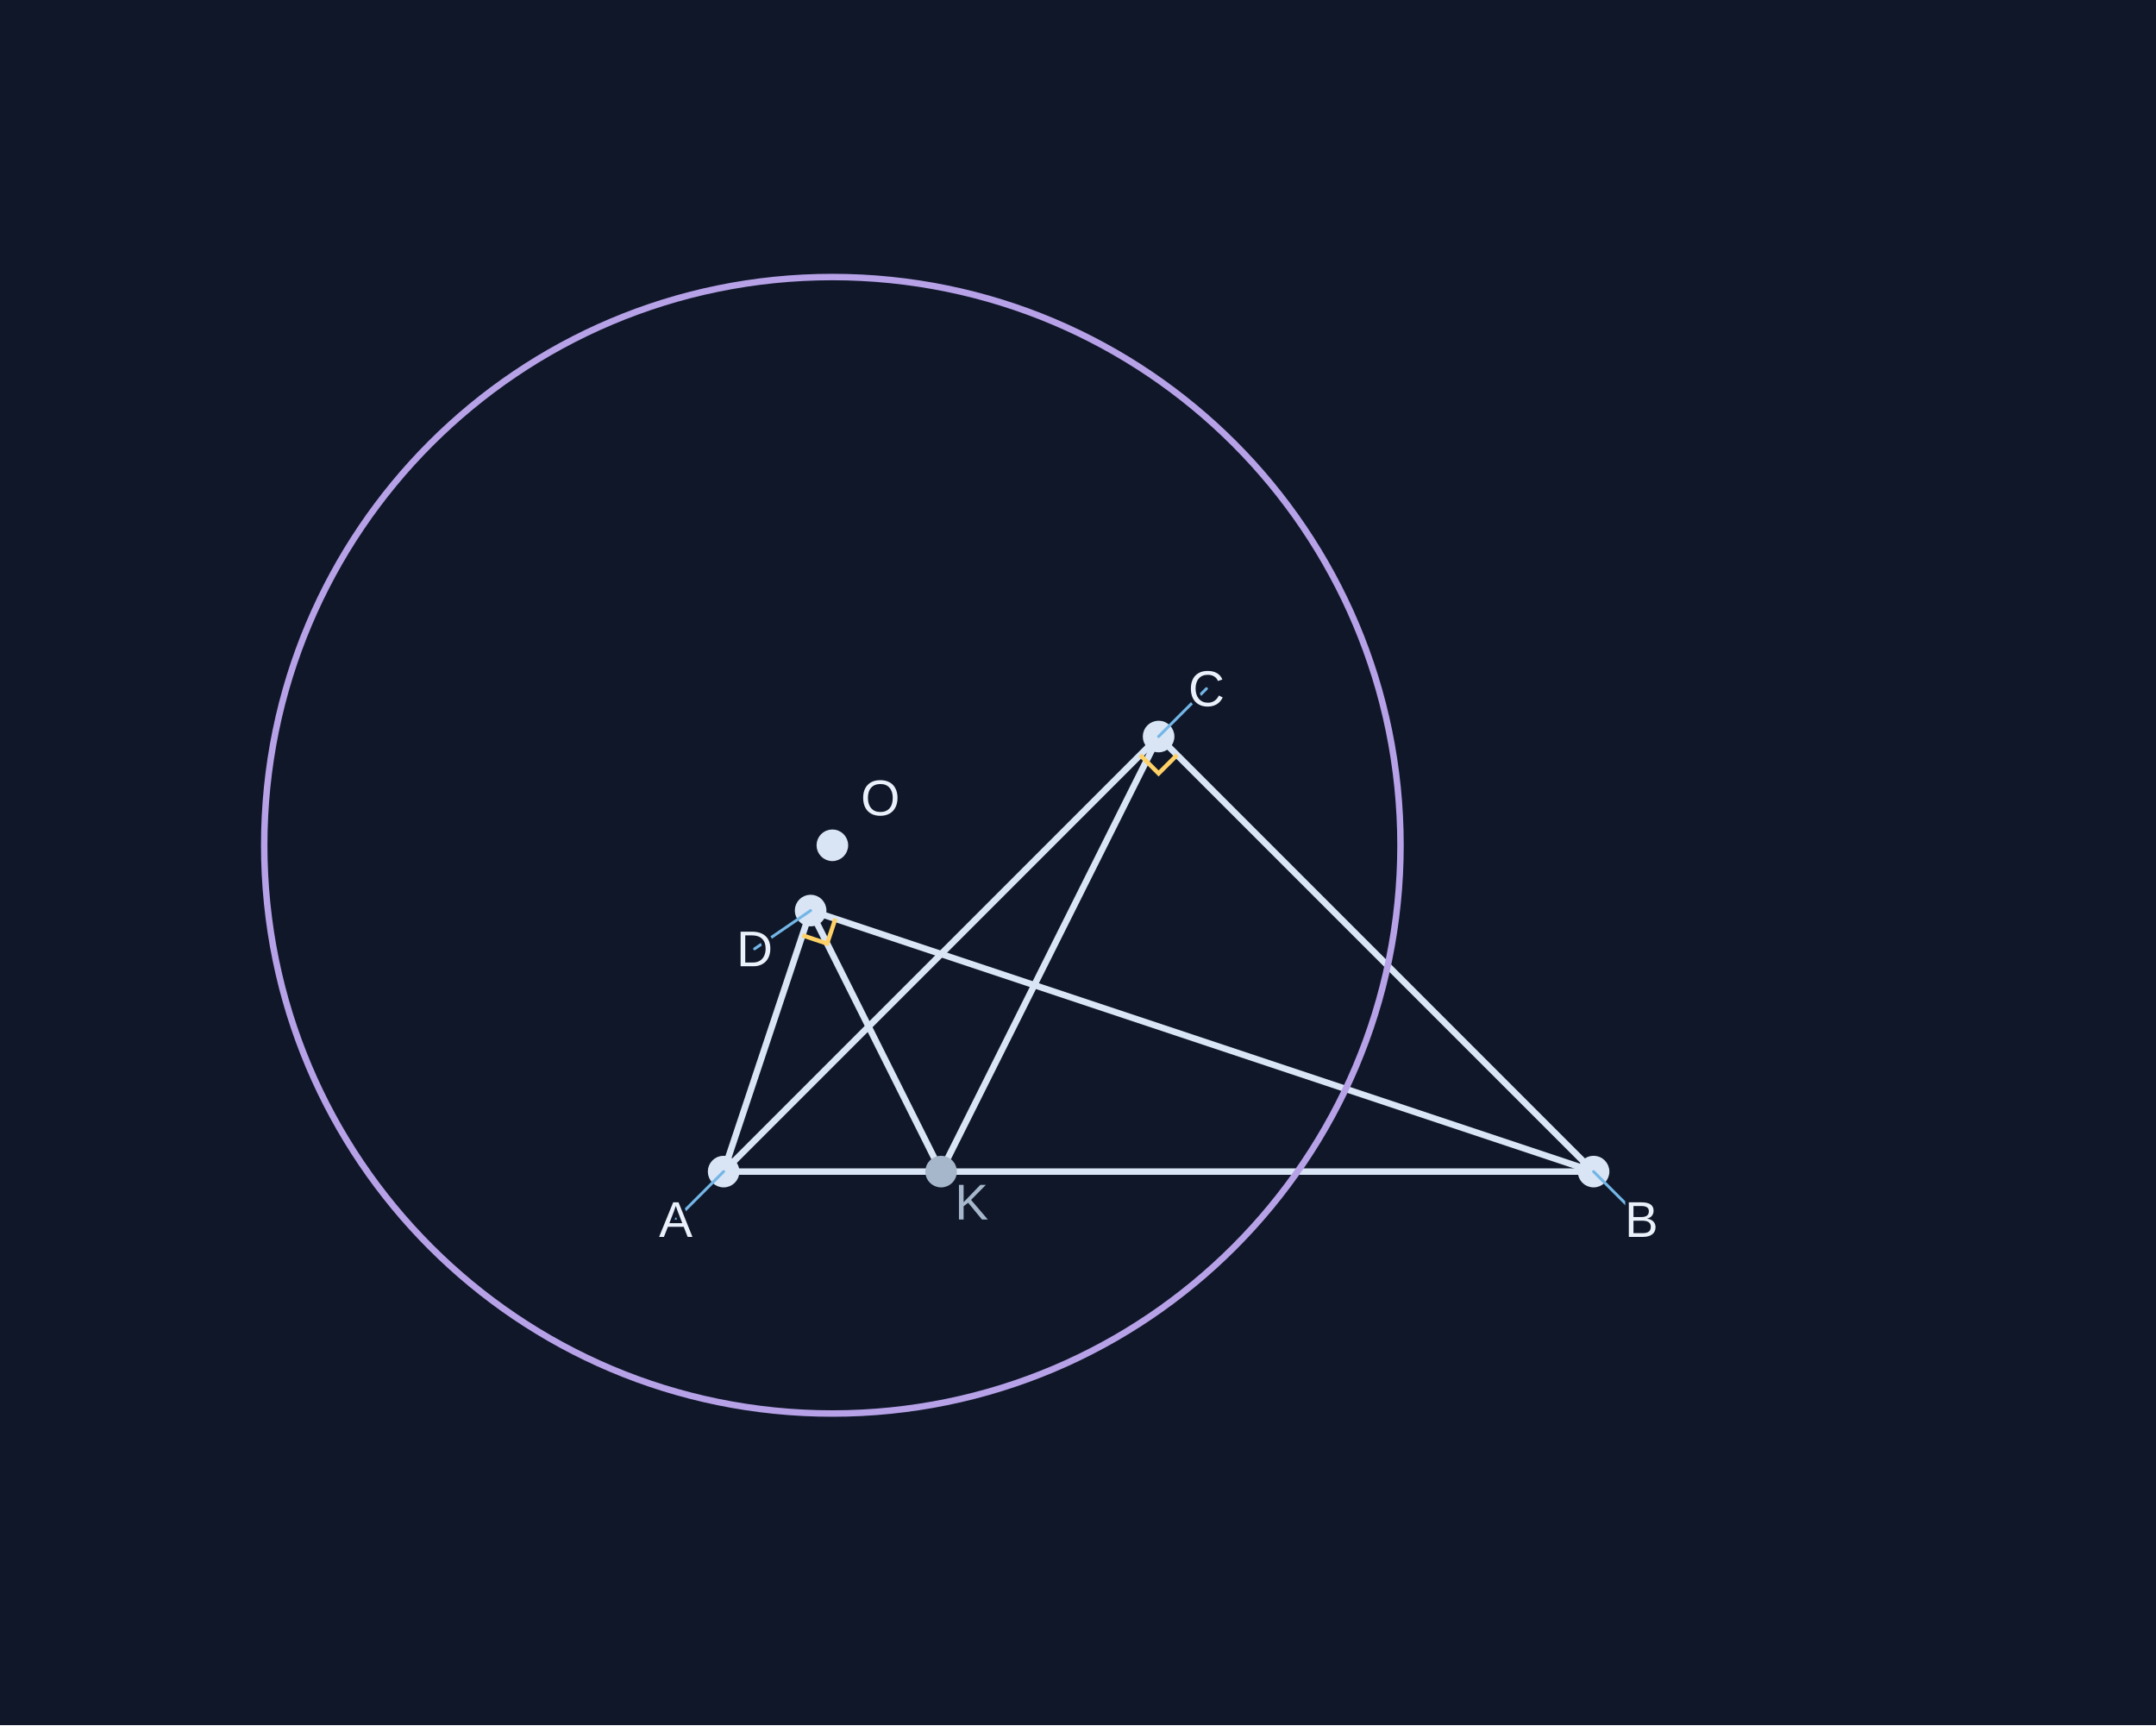
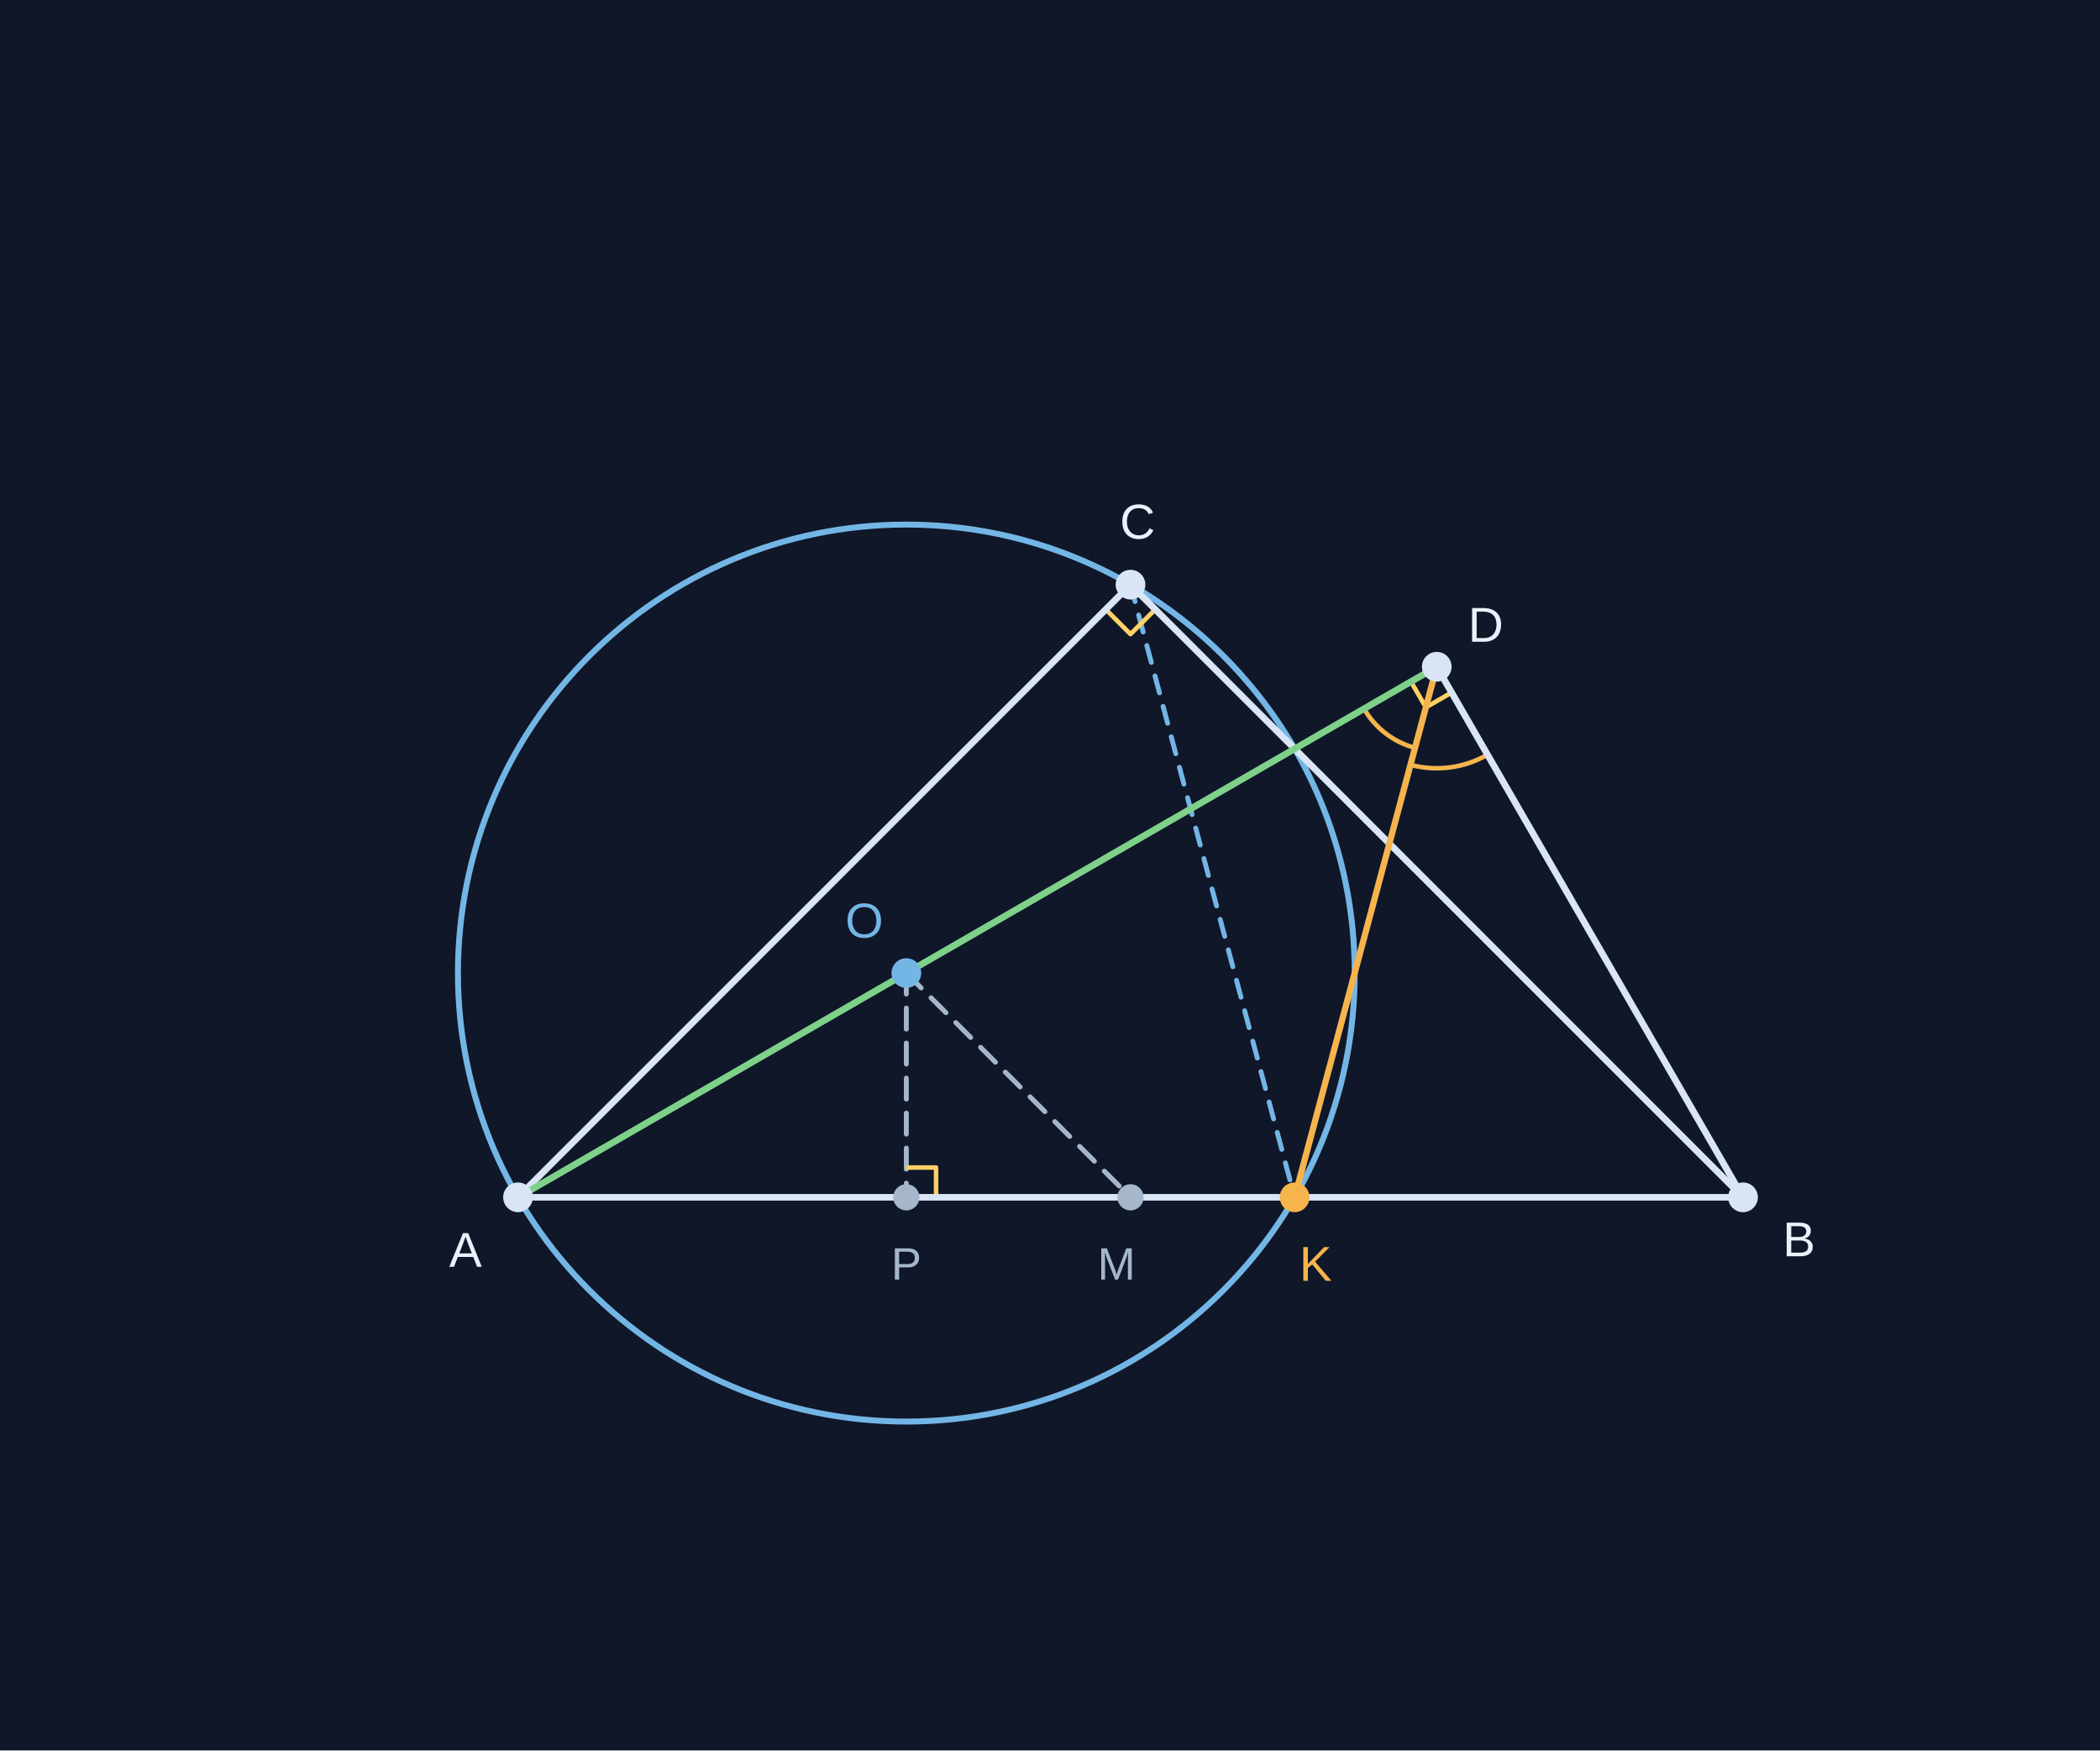
- <svg xmlns="http://www.w3.org/2000/svg" width="600" height="480" viewBox="0 0 600 480" style="background-color: #0F1729;">
-   <rect x="0" y="0" width="600" height="480" fill="#0F1729" />
-   <line x1="201.38" y1="325.98" x2="443.48" y2="325.98" stroke="#D9E5F5" stroke-width="1.8" stroke-linecap="round" />
-   <line x1="201.38" y1="325.98" x2="322.43" y2="204.93" stroke="#D9E5F5" stroke-width="1.8" stroke-linecap="round" />
-   <line x1="443.48" y1="325.98" x2="322.43" y2="204.93" stroke="#D9E5F5" stroke-width="1.8" stroke-linecap="round" />
-   <line x1="201.38" y1="325.98" x2="225.59" y2="253.35" stroke="#D9E5F5" stroke-width="1.8" stroke-linecap="round" />
-   <line x1="443.48" y1="325.98" x2="225.59" y2="253.35" stroke="#D9E5F5" stroke-width="1.8" stroke-linecap="round" />
-   <line x1="225.59" y1="253.35" x2="261.90" y2="325.98" stroke="#D9E5F5" stroke-width="1.8" stroke-linecap="round" />
-   <line x1="322.43" y1="204.93" x2="261.90" y2="325.98" stroke="#D9E5F5" stroke-width="1.8" stroke-linecap="round" />
-   <circle cx="231.64" cy="235.19" r="158.11" stroke="#B7A2E8" stroke-width="1.8" fill="none" />
-   <polyline points="317.29,210.06 322.43,215.20 327.57,210.06" stroke="#FFD166" stroke-width="1.2" fill="none" />
-   <polyline points="223.29,260.24 230.18,262.54 232.48,255.65" stroke="#FFD166" stroke-width="1.2" fill="none" />
-   <circle cx="201.38" cy="325.98" r="3.50" stroke="#D9E5F5" stroke-width="1.8" fill="#D9E5F5" />
-   <circle cx="443.48" cy="325.98" r="3.50" stroke="#D9E5F5" stroke-width="1.8" fill="#D9E5F5" />
-   <circle cx="322.43" cy="204.93" r="3.50" stroke="#D9E5F5" stroke-width="1.8" fill="#D9E5F5" />
-   <circle cx="225.59" cy="253.35" r="3.50" stroke="#D9E5F5" stroke-width="1.8" fill="#D9E5F5" />
-   <circle cx="261.90" cy="325.98" r="3.50" stroke="#A6B7CC" stroke-width="1.8" fill="#A6B7CC" />
-   <circle cx="231.64" cy="235.19" r="3.50" stroke="#D9E5F5" stroke-width="1.8" fill="#D9E5F5" />
-   <line x1="201.38" y1="325.98" x2="188.06" y2="339.30" stroke="#73B6E6" stroke-width="0.8" stroke-linecap="round" />
-   <text x="188.06" y="339.30" fill="#EAF1FA" font-family="Arial, Helvetica, sans-serif" font-size="14" text-anchor="middle" dominant-baseline="central" paint-order="stroke fill" stroke="#0F1729" stroke-width="2" stroke-linejoin="round">A</text>
-   <line x1="443.48" y1="325.98" x2="456.80" y2="339.30" stroke="#73B6E6" stroke-width="0.8" stroke-linecap="round" />
-   <text x="456.80" y="339.30" fill="#EAF1FA" font-family="Arial, Helvetica, sans-serif" font-size="14" text-anchor="middle" dominant-baseline="central" paint-order="stroke fill" stroke="#0F1729" stroke-width="2" stroke-linejoin="round">B</text>
-   <line x1="322.43" y1="204.93" x2="335.75" y2="191.61" stroke="#73B6E6" stroke-width="0.8" stroke-linecap="round" />
-   <text x="335.75" y="191.61" fill="#EAF1FA" font-family="Arial, Helvetica, sans-serif" font-size="14" text-anchor="middle" dominant-baseline="central" paint-order="stroke fill" stroke="#0F1729" stroke-width="2" stroke-linejoin="round">C</text>
-   <line x1="225.59" y1="253.35" x2="210.00" y2="264.00" stroke="#73B6E6" stroke-width="0.8" stroke-linecap="round" />
-   <text x="210.00" y="264.00" fill="#EAF1FA" font-family="Arial, Helvetica, sans-serif" font-size="14" text-anchor="middle" dominant-baseline="central" paint-order="stroke fill" stroke="#0F1729" stroke-width="2" stroke-linejoin="round">D</text>
-   <text x="270.38" y="334.46" fill="#A6B7CC" font-family="Arial, Helvetica, sans-serif" font-size="14" text-anchor="middle" dominant-baseline="central" paint-order="stroke fill" stroke="#0F1729" stroke-width="2" stroke-linejoin="round">K</text>
-   <text x="245.00" y="222.00" fill="#EAF1FA" font-family="Arial, Helvetica, sans-serif" font-size="14" text-anchor="middle" dominant-baseline="central" paint-order="stroke fill" stroke="#0F1729" stroke-width="2" stroke-linejoin="round">O</text>
+ <svg xmlns="http://www.w3.org/2000/svg" width="600" height="500" viewBox="0 0 600 500" style="background-color: #0F1729;">
+   <rect x="0" y="0" width="600" height="500" fill="#0F1729" />
+   <circle cx="258.95" cy="277.95" r="128.11" stroke="#73B6E6" stroke-width="1.7" fill="none" />
+   <line x1="258.95" y1="277.95" x2="323.00" y2="342.00" stroke="#A6B7CC" stroke-width="1.4" stroke-linecap="round" stroke-dasharray="6,4" />
+   <line x1="258.95" y1="277.95" x2="258.95" y2="342.00" stroke="#A6B7CC" stroke-width="1.4" stroke-linecap="round" stroke-dasharray="6,4" />
+   <line x1="323.00" y1="167.00" x2="369.89" y2="342.00" stroke="#73B6E6" stroke-width="1.4" stroke-linecap="round" stroke-dasharray="5,4" />
+   <polyline points="315.93,174.07 323.00,181.14 330.07,174.07" stroke="#FFD166" stroke-width="1.3" fill="none" stroke-linejoin="round" />
+   <polyline points="403.14,194.70 407.39,202.06 414.75,197.81" stroke="#FFD166" stroke-width="1.3" fill="none" stroke-linejoin="round" />
+   <polyline points="258.95,333.50 267.45,333.50 267.45,342.00" stroke="#FFD166" stroke-width="1.3" fill="none" stroke-linejoin="round" />
+   <path d="M 389.72 202.45 A 24.00 24.00 0 0 0 404.29 213.63" stroke="#F6B44C" stroke-width="1.3" fill="none" />
+   <path d="M 402.99 218.46 A 29.00 29.00 0 0 0 425.00 215.56" stroke="#F6B44C" stroke-width="1.3" fill="none" />
+   <line x1="148.00" y1="342.00" x2="498.00" y2="342.00" stroke="#D9E5F5" stroke-width="1.9" stroke-linecap="round" />
+   <line x1="148.00" y1="342.00" x2="323.00" y2="167.00" stroke="#D9E5F5" stroke-width="1.9" stroke-linecap="round" />
+   <line x1="498.00" y1="342.00" x2="323.00" y2="167.00" stroke="#D9E5F5" stroke-width="1.9" stroke-linecap="round" />
+   <line x1="498.00" y1="342.00" x2="410.50" y2="190.45" stroke="#D9E5F5" stroke-width="1.9" stroke-linecap="round" />
+   <line x1="148.00" y1="342.00" x2="410.50" y2="190.45" stroke="#7FD18A" stroke-width="1.9" stroke-linecap="round" />
+   <line x1="410.50" y1="190.45" x2="369.89" y2="342.00" stroke="#F6B44C" stroke-width="1.8" stroke-linecap="round" />
+   <circle cx="148.00" cy="342.00" r="3.50" fill="#D9E5F5" stroke="#D9E5F5" stroke-width="1.5" />
+   <circle cx="498.00" cy="342.00" r="3.50" fill="#D9E5F5" stroke="#D9E5F5" stroke-width="1.5" />
+   <circle cx="323.00" cy="167.00" r="3.50" fill="#D9E5F5" stroke="#D9E5F5" stroke-width="1.5" />
+   <circle cx="410.50" cy="190.45" r="3.50" fill="#D9E5F5" stroke="#D9E5F5" stroke-width="1.5" />
+   <circle cx="369.89" cy="342.00" r="3.50" fill="#F6B44C" stroke="#F6B44C" stroke-width="1.5" />
+   <circle cx="258.95" cy="277.95" r="3.50" fill="#73B6E6" stroke="#73B6E6" stroke-width="1.5" />
+   <circle cx="323.00" cy="342.00" r="3.00" fill="#A6B7CC" stroke="#A6B7CC" stroke-width="1.5" />
+   <circle cx="258.95" cy="342.00" r="3.00" fill="#A6B7CC" stroke="#A6B7CC" stroke-width="1.5" />
+   <text x="133.00" y="357.00" fill="#EAF1FA" font-family="Arial, Helvetica, sans-serif" font-size="14" text-anchor="middle" dominant-baseline="central" paint-order="stroke fill" stroke="#0F1729" stroke-width="3" stroke-linejoin="round">A</text>
+   <text x="514.00" y="354.00" fill="#EAF1FA" font-family="Arial, Helvetica, sans-serif" font-size="14" text-anchor="middle" dominant-baseline="central" paint-order="stroke fill" stroke="#0F1729" stroke-width="3" stroke-linejoin="round">B</text>
+   <text x="325.00" y="149.00" fill="#EAF1FA" font-family="Arial, Helvetica, sans-serif" font-size="14" text-anchor="middle" dominant-baseline="central" paint-order="stroke fill" stroke="#0F1729" stroke-width="3" stroke-linejoin="round">C</text>
+   <text x="424.50" y="178.45" fill="#EAF1FA" font-family="Arial, Helvetica, sans-serif" font-size="14" text-anchor="middle" dominant-baseline="central" paint-order="stroke fill" stroke="#0F1729" stroke-width="3" stroke-linejoin="round">D</text>
+   <text x="375.89" y="361.00" fill="#F6B44C" font-family="Arial, Helvetica, sans-serif" font-size="14" text-anchor="middle" dominant-baseline="central" paint-order="stroke fill" stroke="#0F1729" stroke-width="3" stroke-linejoin="round">K</text>
+   <text x="246.95" y="262.95" fill="#73B6E6" font-family="Arial, Helvetica, sans-serif" font-size="14" text-anchor="middle" dominant-baseline="central" paint-order="stroke fill" stroke="#0F1729" stroke-width="3" stroke-linejoin="round">O</text>
+   <text x="319.00" y="361.00" fill="#A6B7CC" font-family="Arial, Helvetica, sans-serif" font-size="13" text-anchor="middle" dominant-baseline="central" paint-order="stroke fill" stroke="#0F1729" stroke-width="3" stroke-linejoin="round">M</text>
+   <text x="258.95" y="361.00" fill="#A6B7CC" font-family="Arial, Helvetica, sans-serif" font-size="13" text-anchor="middle" dominant-baseline="central" paint-order="stroke fill" stroke="#0F1729" stroke-width="3" stroke-linejoin="round">P</text>
</svg>
